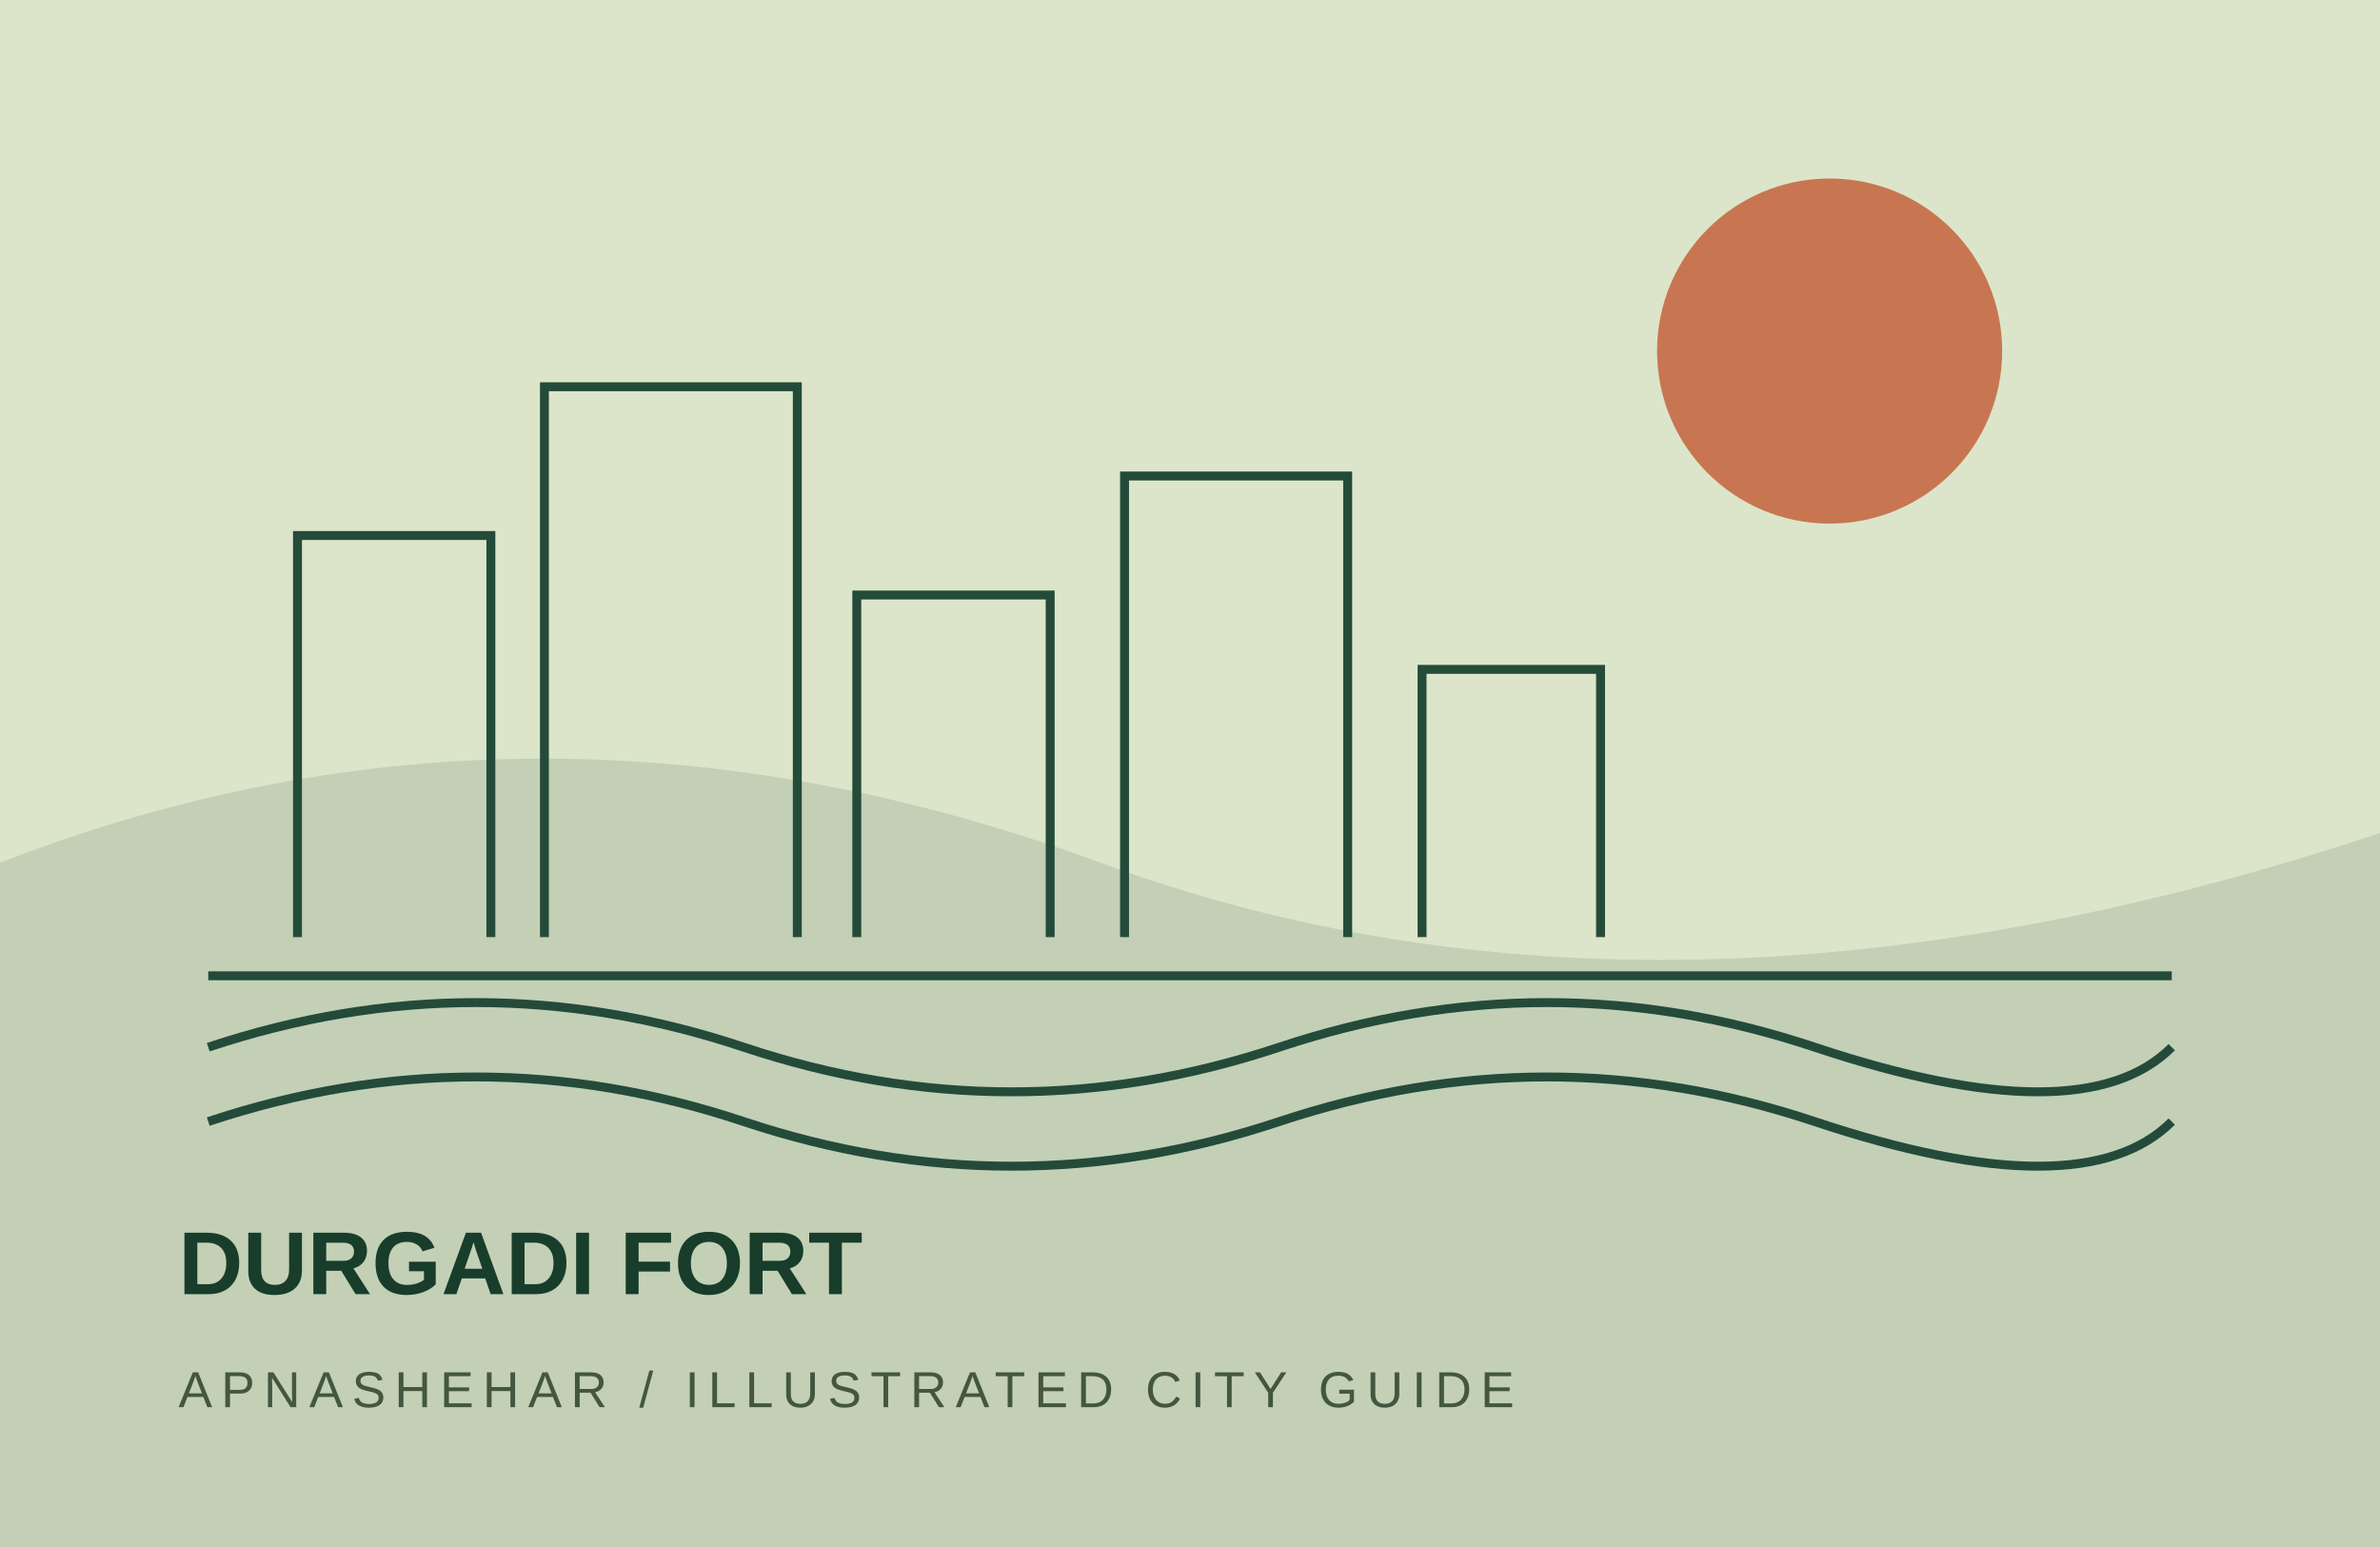
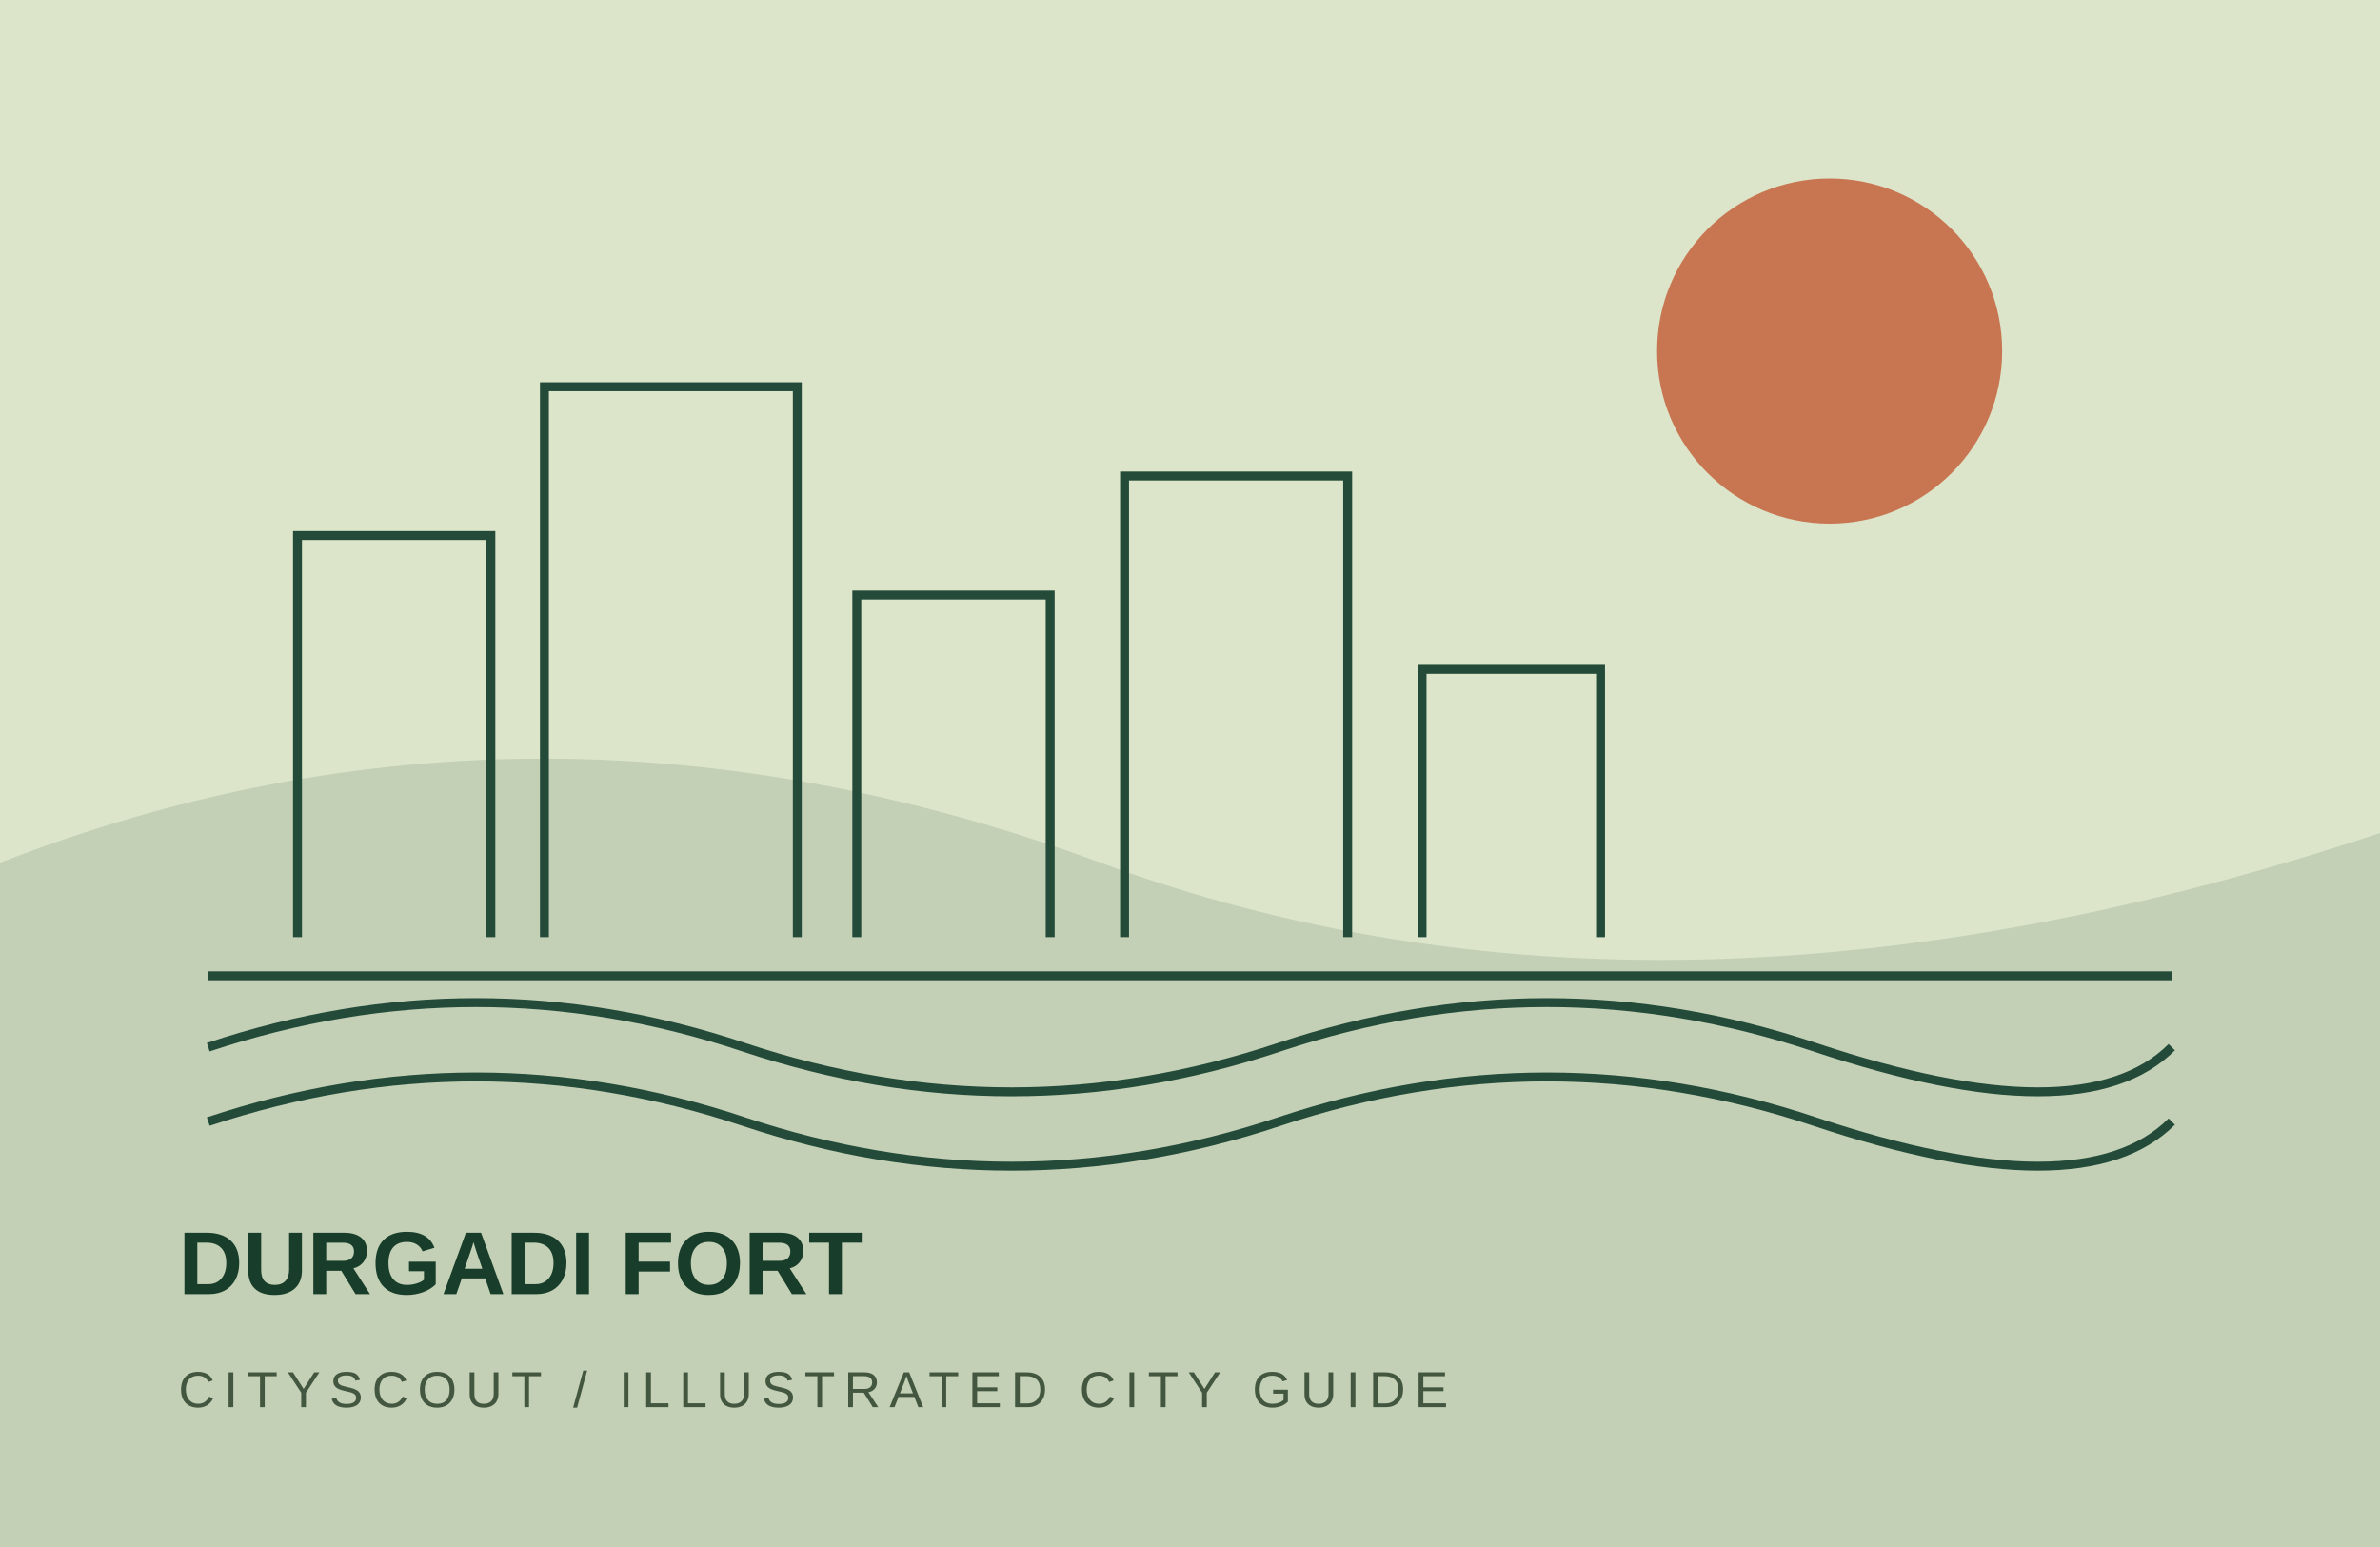
<svg xmlns="http://www.w3.org/2000/svg" width="800" height="520" viewBox="0 0 800 520">
  <rect width="800" height="520" fill="#dce5c9" />
  <circle cx="615" cy="118" r="58" fill="#c35a35" opacity=".8" />
  <path d="M0 290 Q180 220 370 290 T800 280V520H0Z" fill="#244b3a" opacity=".14" />
  <g fill="none" stroke="#244b3a" stroke-width="3">
    <path d="M100 315V180h65v135m18 0V130h85v185m20 0V200h65v115m25 0V160h75v155m25 0V225h60v90M70 328h660" />
    <path d="M70 352q90-30 180 0t180 0t180 0t120 0M70 377q90-30 180 0t180 0t180 0t120 0" />
  </g>
  <text x="60" y="435" font-family="Arial,sans-serif" font-size="30" font-weight="700" fill="#183d2a">DURGADI FORT</text>
-   <text x="60" y="473" font-family="Arial,sans-serif" font-size="17" letter-spacing="3" fill="#435740">APNASHEHAR / ILLUSTRATED CITY GUIDE</text>
+   <text x="60" y="473" font-family="Arial,sans-serif" font-size="17" letter-spacing="3" fill="#435740">CITYSCOUT / ILLUSTRATED CITY GUIDE</text>
</svg>
